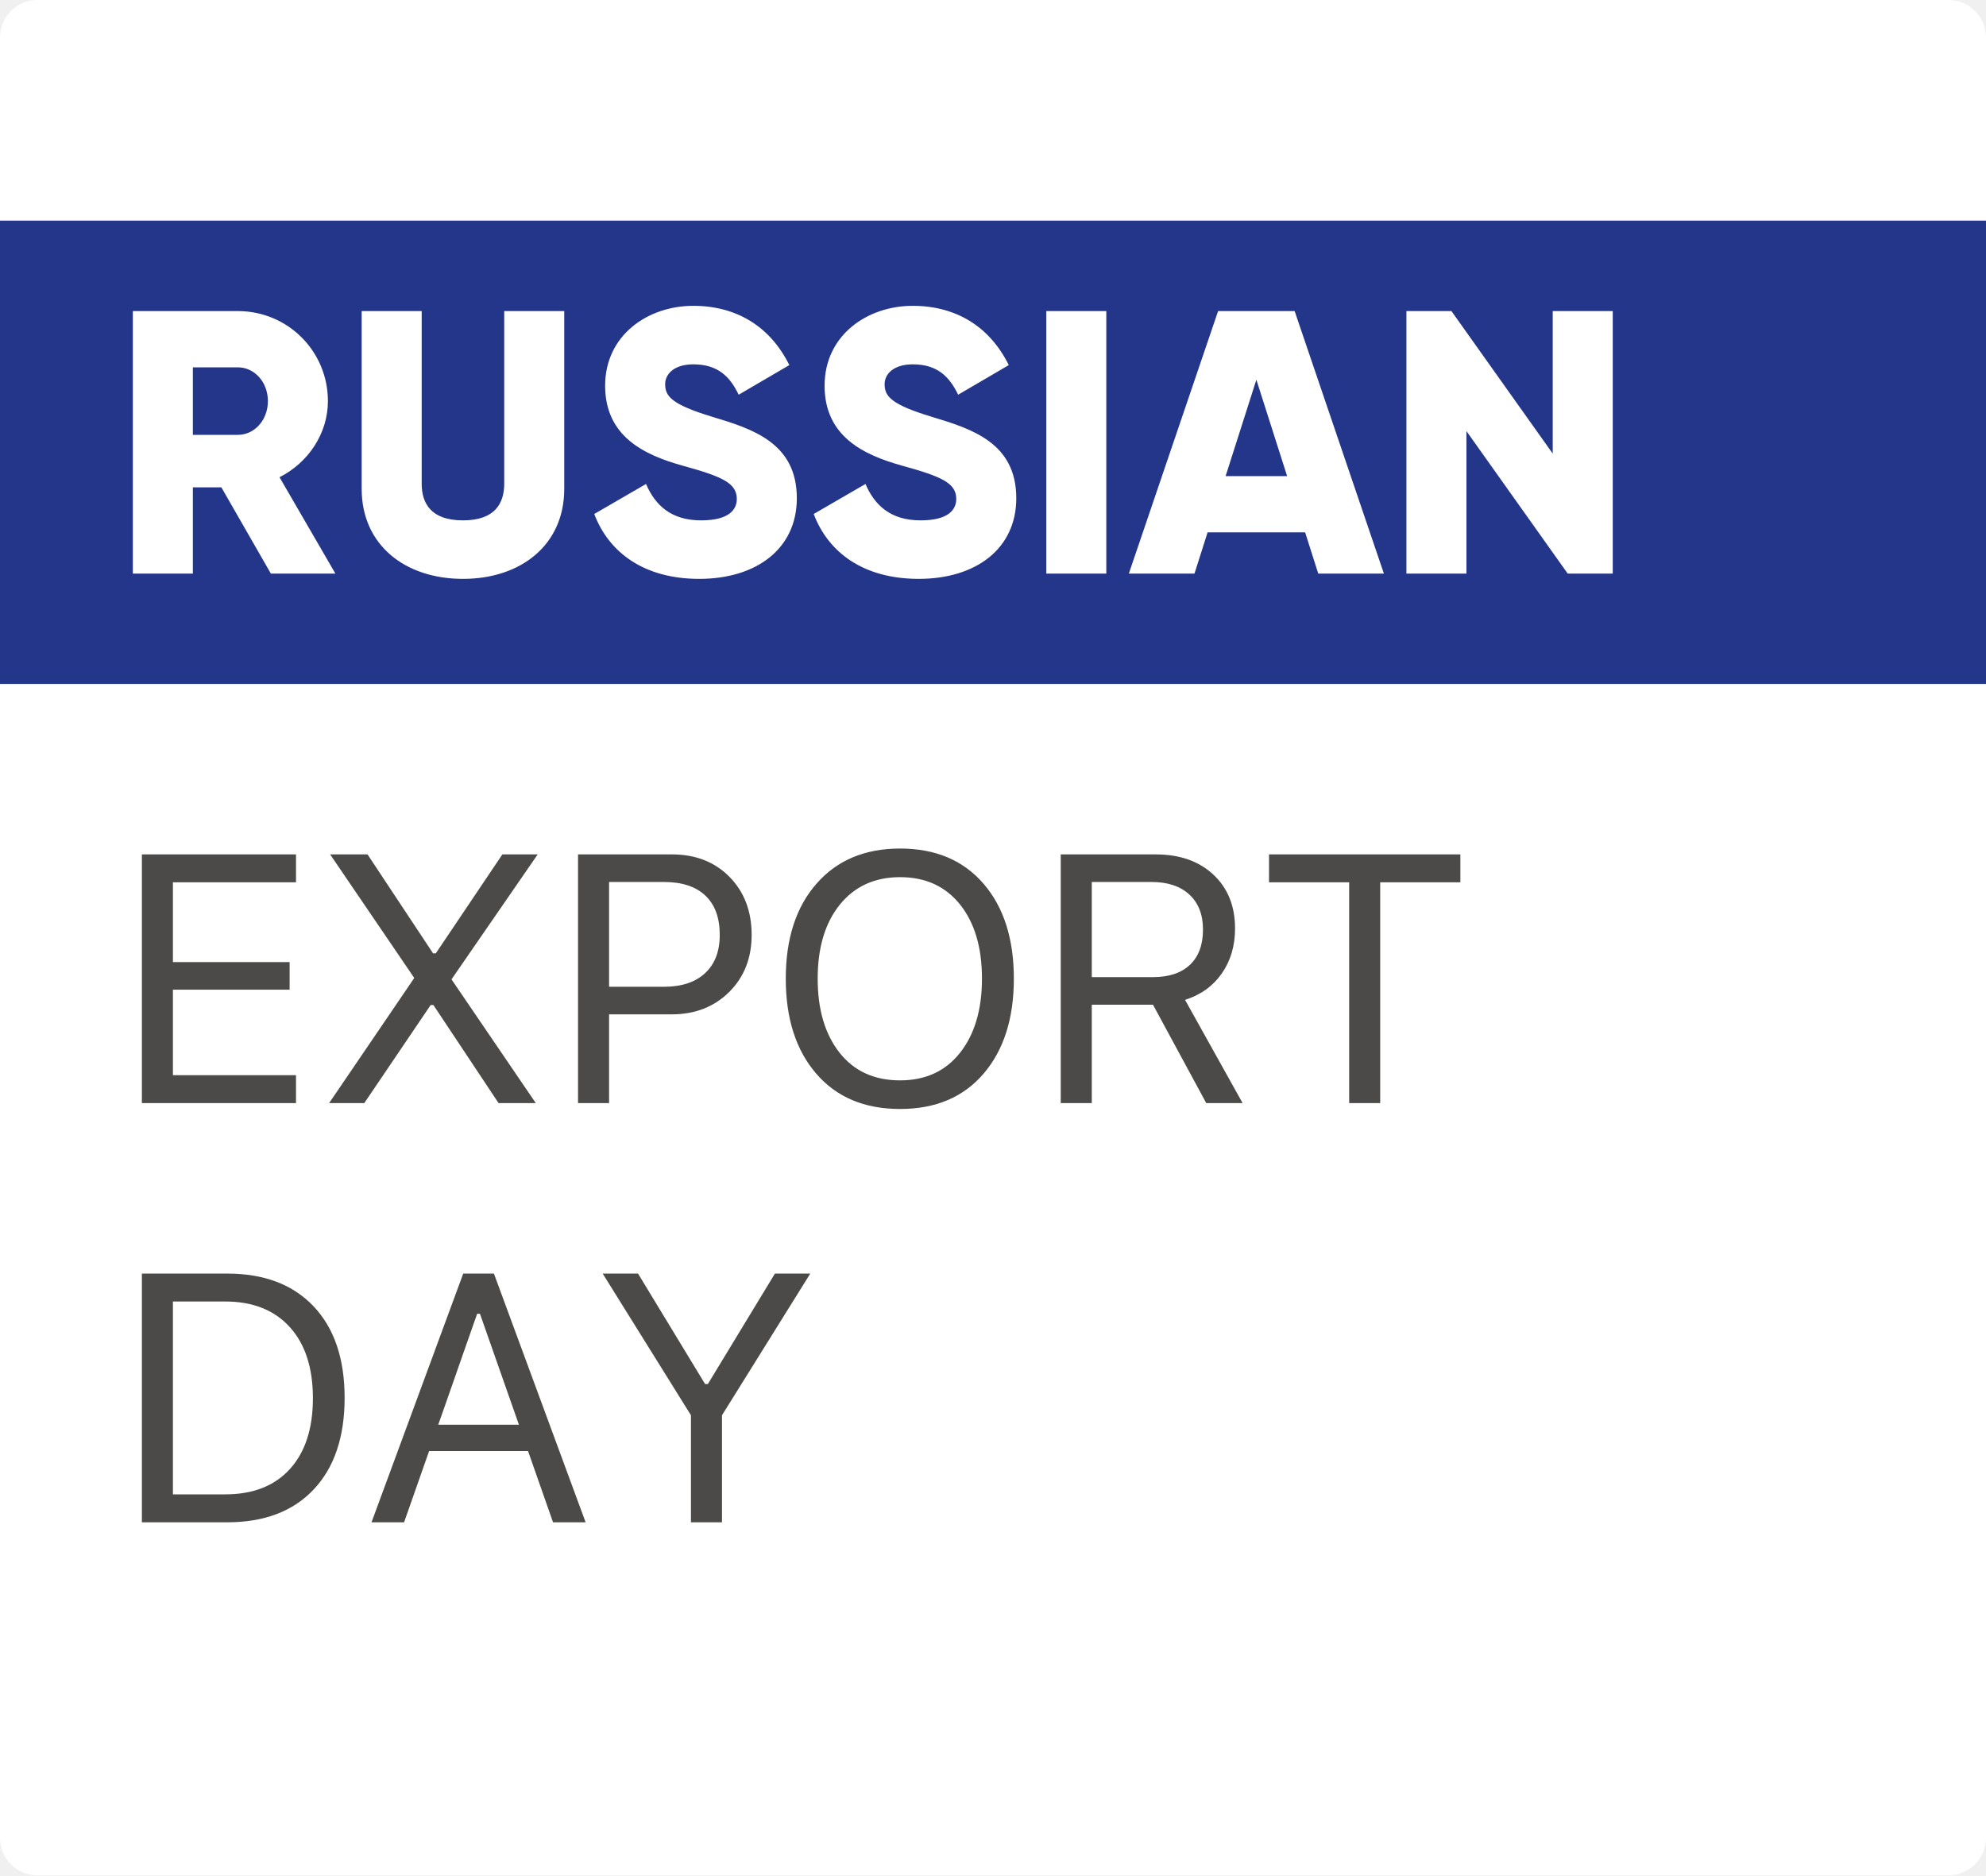
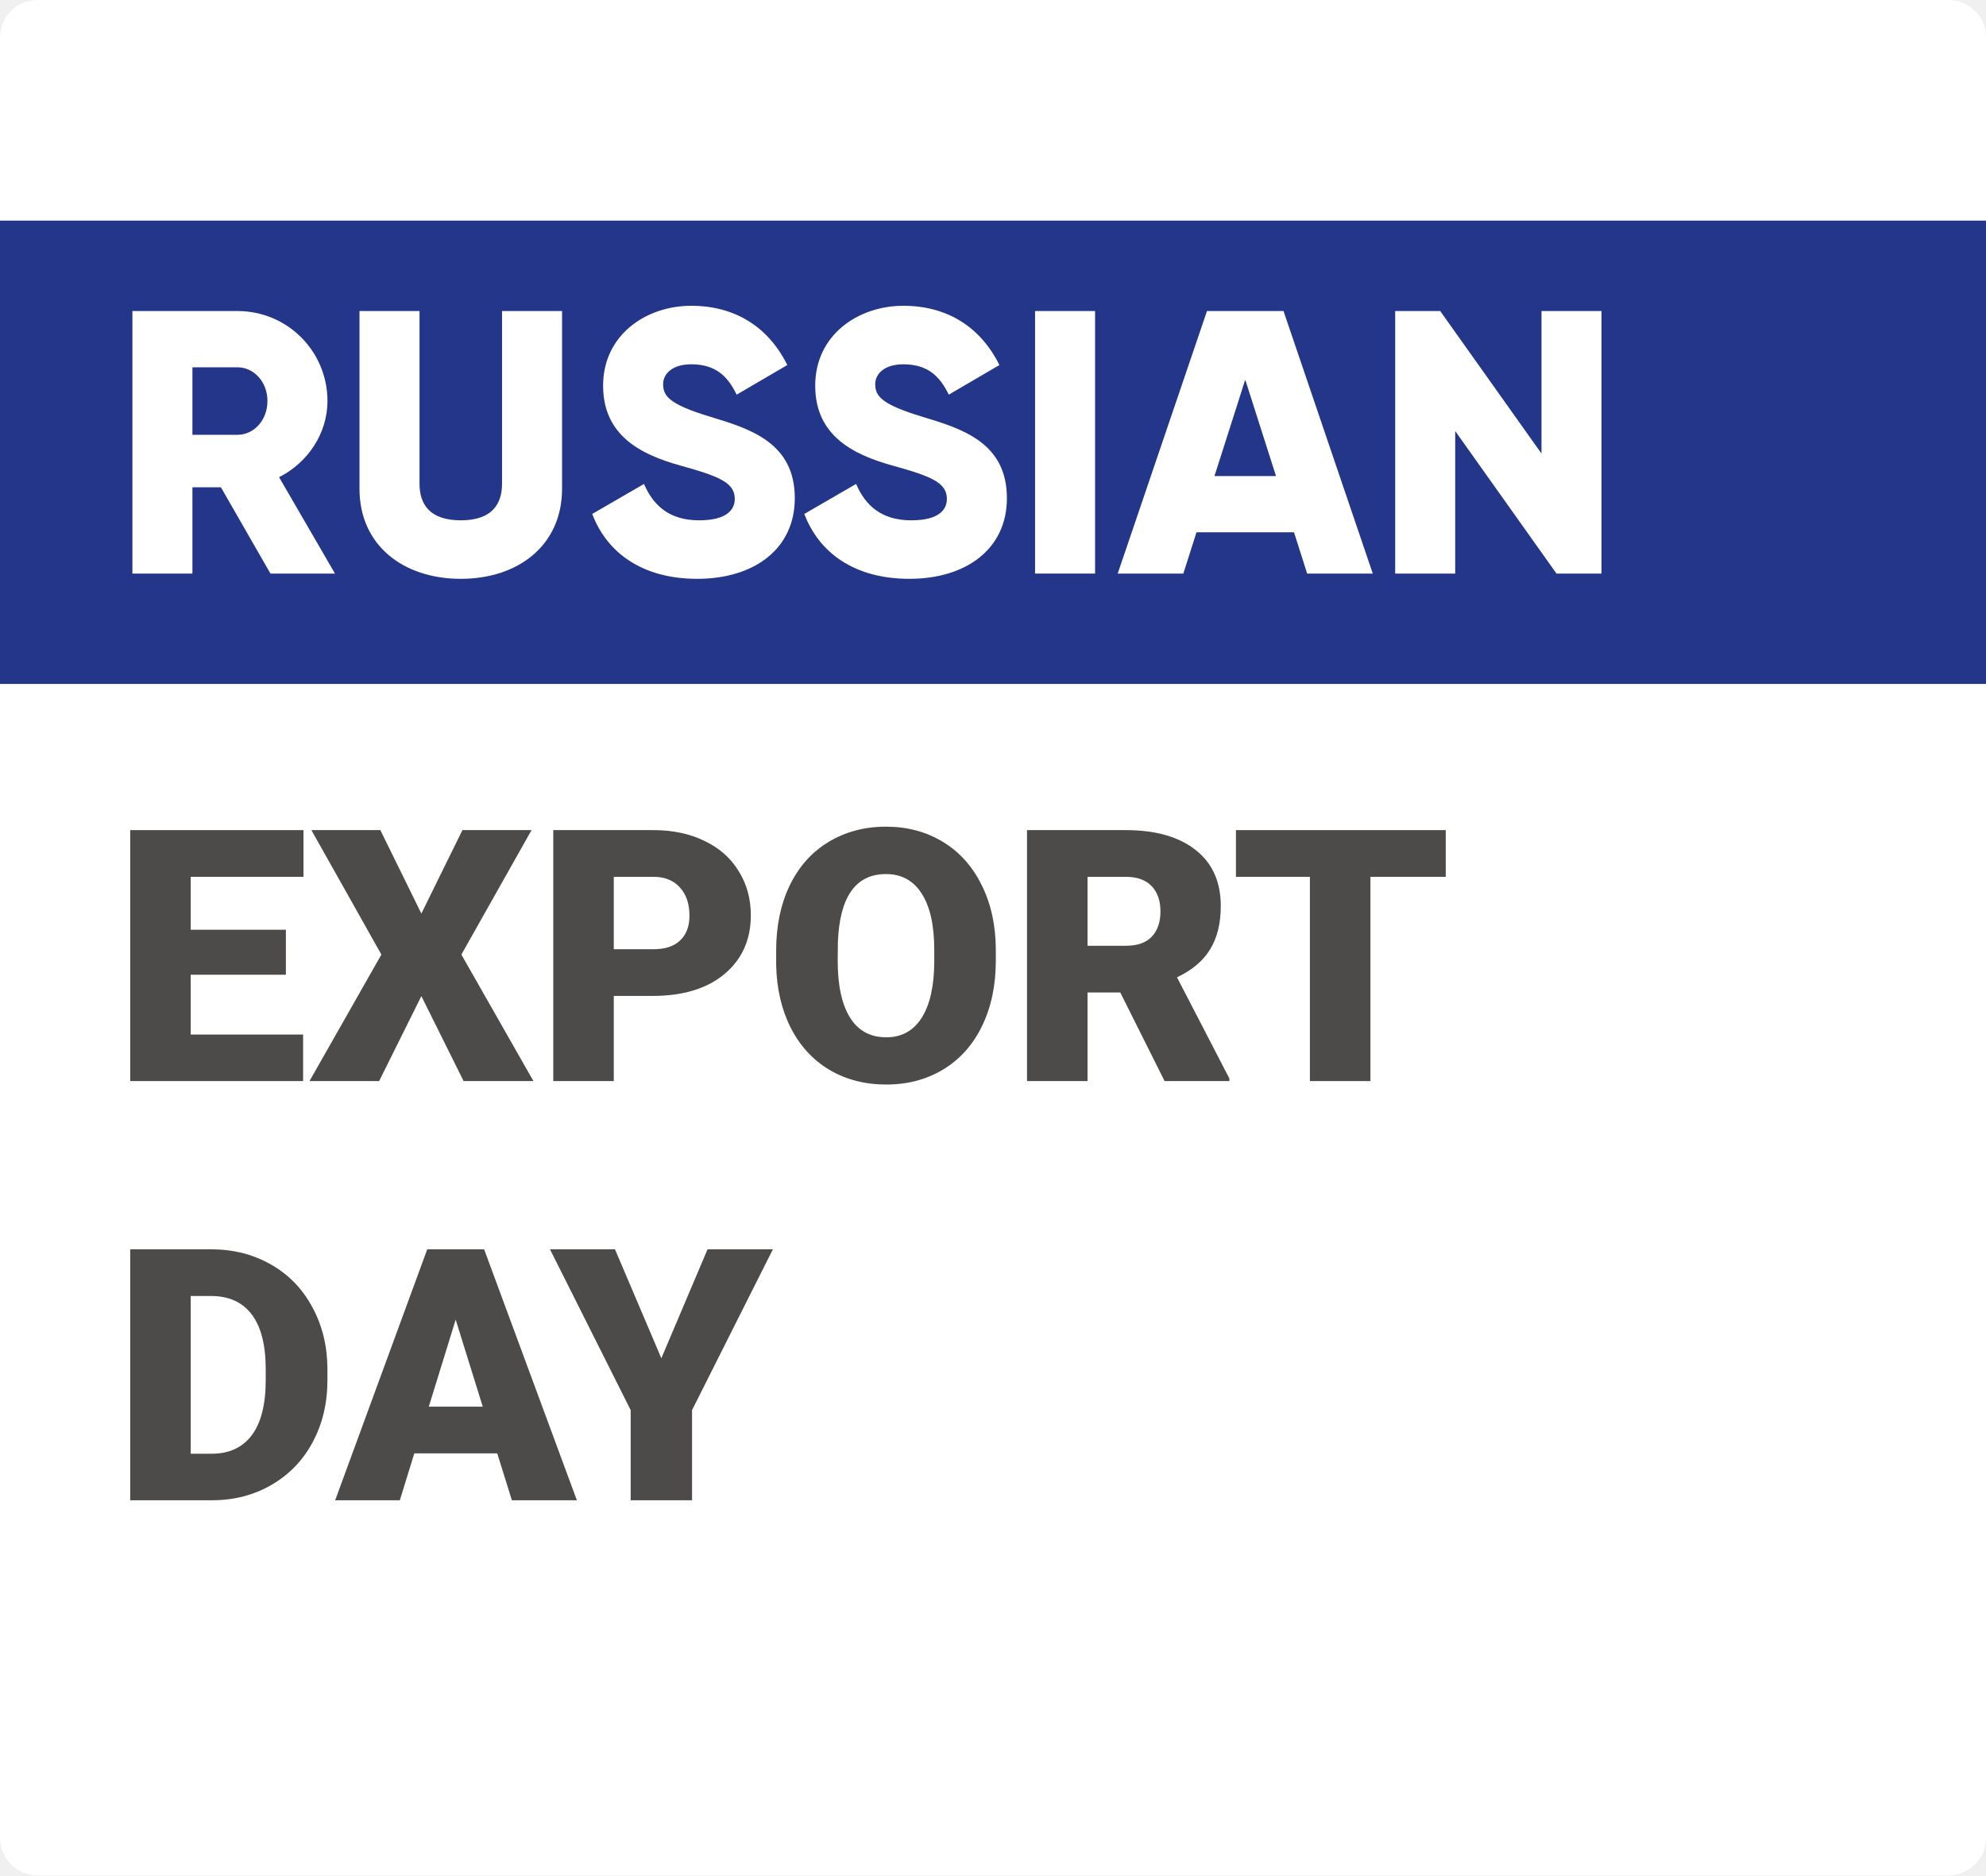
- <svg xmlns="http://www.w3.org/2000/svg" width="90px" height="85px" viewBox="0 0 90 85" version="1.1">
-   <defs />
-   <g id="Главная" stroke="none" stroke-width="1" fill="none" fill-rule="evenodd">
-     <g id="Group-34" transform="translate(-330, 0)">
-       <g id="russian-export-day" transform="translate(330, 0)">
-         <rect id="Rectangle-4-Copy-2" fill="#FFFFFF" x="0" y="0" width="90" height="85" rx="1.698" />
-         <rect id="Rectangle-11" fill="#243689" x="-8.5975671e-13" y="10" width="90" height="21" />
-         <path d="M12.276,26 L10.032,22.09 L8.74,22.09 L8.74,26 L6.02,26 L6.02,14.1 L10.78,14.1 C13.041,14.1 14.86,15.919 14.86,18.18 C14.86,19.642 13.976,20.968 12.667,21.631 L15.2,26 L12.276,26 Z M8.74,16.65 L8.74,19.71 L10.78,19.71 C11.528,19.71 12.14,19.047 12.14,18.18 C12.14,17.313 11.528,16.65 10.78,16.65 L8.74,16.65 Z M20.98,26.238 C23.598,26.238 25.57,24.708 25.57,22.158 L25.57,14.1 L22.85,14.1 L22.85,21.92 C22.85,22.821 22.425,23.586 20.98,23.586 C19.535,23.586 19.11,22.821 19.11,21.92 L19.11,14.1 L16.39,14.1 L16.39,22.158 C16.39,24.708 18.362,26.238 20.98,26.238 Z M31.69,26.238 C34.274,26.238 36.11,24.878 36.11,22.583 C36.11,20.067 34.087,19.438 32.285,18.894 C30.432,18.333 30.143,17.959 30.143,17.415 C30.143,16.939 30.568,16.514 31.418,16.514 C32.506,16.514 33.067,17.041 33.475,17.891 L35.77,16.548 C34.903,14.797 33.373,13.862 31.418,13.862 C29.361,13.862 27.423,15.188 27.423,17.483 C27.423,19.761 29.157,20.611 30.925,21.104 C32.71,21.597 33.39,21.886 33.39,22.617 C33.39,23.076 33.067,23.586 31.775,23.586 C30.432,23.586 29.701,22.923 29.276,21.937 L26.93,23.297 C27.593,25.048 29.191,26.238 31.69,26.238 Z M41.635,26.238 C44.219,26.238 46.055,24.878 46.055,22.583 C46.055,20.067 44.032,19.438 42.23,18.894 C40.377,18.333 40.088,17.959 40.088,17.415 C40.088,16.939 40.513,16.514 41.363,16.514 C42.451,16.514 43.012,17.041 43.42,17.891 L45.715,16.548 C44.848,14.797 43.318,13.862 41.363,13.862 C39.306,13.862 37.368,15.188 37.368,17.483 C37.368,19.761 39.102,20.611 40.87,21.104 C42.655,21.597 43.335,21.886 43.335,22.617 C43.335,23.076 43.012,23.586 41.72,23.586 C40.377,23.586 39.646,22.923 39.221,21.937 L36.875,23.297 C37.538,25.048 39.136,26.238 41.635,26.238 Z M47.415,14.1 L47.415,26 L50.135,26 L50.135,14.1 L47.415,14.1 Z M59.74,26 L59.145,24.13 L54.725,24.13 L54.13,26 L51.155,26 L55.201,14.1 L58.669,14.1 L62.715,26 L59.74,26 Z M55.541,21.58 L58.329,21.58 L56.935,17.211 L55.541,21.58 Z M70.365,14.1 L70.365,20.56 L65.775,14.1 L63.735,14.1 L63.735,26 L66.455,26 L66.455,19.54 L71.045,26 L73.085,26 L73.085,14.1 L70.365,14.1 Z" id="RUSSIAN" fill="#FFFFFF" />
-         <path d="M13.414,48.734 L7.836,48.734 L7.836,44.859 L13.125,44.859 L13.125,43.609 L7.836,43.609 L7.836,39.992 L13.414,39.992 L13.414,38.727 L6.43,38.727 L6.43,50 L13.414,50 L13.414,48.734 Z M14.914,50 L16.508,50 L19.516,45.555 L19.641,45.555 L22.594,50 L24.281,50 L20.461,44.391 L24.367,38.727 L22.766,38.727 L19.75,43.211 L19.625,43.211 L16.656,38.727 L14.961,38.727 L18.773,44.328 L18.383,44.902 C18.122,45.285 17.801,45.758 17.418,46.32 L16.27,48.008 C15.887,48.57 15.565,49.043 15.305,49.426 L14.914,50 Z M26.195,38.727 L30.453,38.727 C31.521,38.727 32.389,39.066 33.059,39.746 C33.728,40.426 34.062,41.302 34.062,42.375 C34.062,43.427 33.723,44.29 33.043,44.965 C32.363,45.639 31.495,45.977 30.438,45.977 L27.602,45.977 L27.602,50 L26.195,50 L26.195,38.727 Z M27.602,39.977 L27.602,44.727 L30.086,44.727 C30.888,44.727 31.51,44.521 31.953,44.109 C32.396,43.698 32.617,43.12 32.617,42.375 C32.617,41.599 32.4,41.005 31.965,40.594 C31.53,40.182 30.904,39.977 30.086,39.977 L27.602,39.977 Z M40.789,38.461 C42.393,38.461 43.654,38.992 44.57,40.055 C45.487,41.117 45.945,42.552 45.945,44.359 C45.945,46.161 45.488,47.596 44.574,48.664 C43.66,49.732 42.398,50.266 40.789,50.266 C39.174,50.266 37.908,49.732 36.988,48.664 C36.069,47.596 35.609,46.161 35.609,44.359 C35.609,42.547 36.074,41.111 37.004,40.051 C37.934,38.991 39.195,38.461 40.789,38.461 Z M40.789,39.758 C39.643,39.758 38.734,40.172 38.062,41 C37.391,41.828 37.055,42.948 37.055,44.359 C37.055,45.755 37.384,46.872 38.043,47.711 C38.702,48.549 39.617,48.969 40.789,48.969 C41.945,48.969 42.853,48.549 43.512,47.711 C44.171,46.872 44.5,45.755 44.5,44.359 C44.5,42.948 44.169,41.828 43.508,41 C42.846,40.172 41.94,39.758 40.789,39.758 Z M49.477,39.977 L49.477,44.289 L52.25,44.289 C52.974,44.289 53.533,44.103 53.926,43.73 C54.319,43.358 54.516,42.826 54.516,42.133 C54.516,41.456 54.31,40.927 53.898,40.547 C53.487,40.167 52.917,39.977 52.188,39.977 L49.477,39.977 Z M49.477,45.539 L49.477,50 L48.07,50 L48.07,38.727 L52.375,38.727 C53.464,38.727 54.335,39.033 54.988,39.645 C55.642,40.257 55.969,41.07 55.969,42.086 C55.969,42.872 55.768,43.552 55.367,44.125 C54.966,44.698 54.411,45.096 53.703,45.32 L56.312,50 L54.664,50 L52.25,45.539 L49.477,45.539 Z M62.547,50 L62.547,39.992 L66.18,39.992 L66.18,38.727 L57.508,38.727 L57.508,39.992 L61.141,39.992 L61.141,50 L62.547,50 Z M6.43,57.727 L10.297,57.727 C11.969,57.727 13.273,58.221 14.211,59.211 C15.148,60.201 15.617,61.583 15.617,63.359 C15.617,65.135 15.15,66.52 14.215,67.512 C13.28,68.504 11.974,69 10.297,69 L6.43,69 L6.43,57.727 Z M7.836,58.992 L7.836,67.734 L10.203,67.734 C11.464,67.734 12.441,67.352 13.137,66.586 C13.832,65.82 14.18,64.75 14.18,63.375 C14.18,61.995 13.829,60.919 13.129,60.148 C12.428,59.378 11.453,58.992 10.203,58.992 L7.836,58.992 Z M25.062,69 L24.891,68.512 C24.776,68.186 24.645,67.811 24.496,67.387 C24.348,66.962 24.216,66.587 24.102,66.262 L23.93,65.773 L19.445,65.773 L18.312,69 L16.836,69 L20.992,57.727 L22.383,57.727 L26.539,69 L25.062,69 Z M21.625,59.547 L21.445,60.055 C21.326,60.393 21.178,60.812 21.004,61.312 L20.48,62.812 C20.306,63.313 20.159,63.732 20.039,64.07 L19.859,64.578 L23.516,64.578 L21.75,59.547 L21.625,59.547 Z M32.719,69 L32.719,64.148 L36.719,57.727 L35.117,57.727 L32.078,62.734 L31.953,62.734 L28.914,57.727 L27.312,57.727 L31.312,64.148 L31.312,69 L32.719,69 Z" id="EXPORT-DAY" fill="#2B2A29" opacity="0.85" />
+ <svg xmlns="http://www.w3.org/2000/svg" xmlns:xlink="http://www.w3.org/1999/xlink" width="90" height="85" viewBox="0 0 90 85" version="1.1">
+   <g id="Canvas" transform="translate(-15499 1392)">
+     <g id="4">
+       <g id="Rectangle 4 Copy 2">
+         <use xlink:href="#path0_fill" transform="translate(15499 -1392)" fill="#FFFFFF" />
+       </g>
+       <g id="Rectangle 11">
+         <use xlink:href="#path1_fill" transform="translate(15499 -1382)" fill="#243689" />
+       </g>
+       <g id="RUSSIAN">
+         <use xlink:href="#path2_fill" transform="translate(15505 -1378.14)" fill="#FFFFFF" />
+         <use xlink:href="#path3_fill" transform="translate(15505 -1378.14)" fill="#FFFFFF" />
+         <use xlink:href="#path4_fill" transform="translate(15505 -1378.14)" fill="#FFFFFF" />
+         <use xlink:href="#path5_fill" transform="translate(15505 -1378.14)" fill="#FFFFFF" />
+         <use xlink:href="#path6_fill" transform="translate(15505 -1378.14)" fill="#FFFFFF" />
+         <use xlink:href="#path7_fill" transform="translate(15505 -1378.14)" fill="#FFFFFF" />
+         <use xlink:href="#path8_fill" transform="translate(15505 -1378.14)" fill="#FFFFFF" />
+       </g>
+       <g id="EXPORT DAY">
+         <use xlink:href="#path9_fill" transform="translate(15504.9 -1354.53)" fill="#4C4B4A" />
+         <use xlink:href="#path10_fill" transform="translate(15504.9 -1354.53)" fill="#4C4B4A" />
+         <use xlink:href="#path11_fill" transform="translate(15504.9 -1354.53)" fill="#4C4B4A" />
+         <use xlink:href="#path12_fill" transform="translate(15504.9 -1354.53)" fill="#4C4B4A" />
+         <use xlink:href="#path13_fill" transform="translate(15504.9 -1354.53)" fill="#4C4B4A" />
+         <use xlink:href="#path14_fill" transform="translate(15504.9 -1354.53)" fill="#4C4B4A" />
+         <use xlink:href="#path15_fill" transform="translate(15504.9 -1354.53)" fill="#4C4B4A" />
+         <use xlink:href="#path16_fill" transform="translate(15504.9 -1354.53)" fill="#4C4B4A" />
+         <use xlink:href="#path17_fill" transform="translate(15504.9 -1354.53)" fill="#4C4B4A" />
      </g>
    </g>
  </g>
+   <defs>
+     <path id="path0_fill" fill-rule="evenodd" d="M 0 1.698C 0 0.76 0.76 0 1.698 0L 88.302 0C 89.24 0 90 0.76 90 1.698L 90 83.302C 90 84.24 89.24 85 88.302 85L 1.698 85C 0.76 85 0 84.24 0 83.302L 0 1.698Z" />
+     <path id="path1_fill" fill-rule="evenodd" d="M 0 0L 90 0L 90 21L 0 21L 0 0Z" />
+     <path id="path2_fill" d="M 6.256 12.138L 9.18 12.138L 6.647 7.769C 7.956 7.106 8.84 5.78 8.84 4.318C 8.84 2.057 7.021 0.238 4.76 0.238L 0 0.238L 0 12.138L 2.72 12.138L 2.72 8.228L 4.012 8.228L 6.256 12.138ZM 2.72 2.788L 4.76 2.788C 5.508 2.788 6.12 3.451 6.12 4.318C 6.12 5.185 5.508 5.848 4.76 5.848L 2.72 5.848L 2.72 2.788Z" />
+     <path id="path3_fill" d="M 14.881 12.376C 17.499 12.376 19.471 10.846 19.471 8.296L 19.471 0.238L 16.751 0.238L 16.751 8.058C 16.751 8.959 16.326 9.724 14.881 9.724C 13.436 9.724 13.011 8.959 13.011 8.058L 13.011 0.238L 10.291 0.238L 10.291 8.296C 10.291 10.846 12.263 12.376 14.881 12.376Z" />
+     <path id="path4_fill" d="M 25.598 12.376C 28.182 12.376 30.018 11.016 30.018 8.721C 30.018 6.205 27.995 5.576 26.193 5.032C 24.34 4.471 24.051 4.097 24.051 3.553C 24.051 3.077 24.476 2.652 25.326 2.652C 26.414 2.652 26.975 3.179 27.383 4.029L 29.678 2.686C 28.811 0.935 27.281 0 25.326 0C 23.269 0 21.331 1.326 21.331 3.621C 21.331 5.899 23.065 6.749 24.833 7.242C 26.618 7.735 27.298 8.024 27.298 8.755C 27.298 9.214 26.975 9.724 25.683 9.724C 24.34 9.724 23.609 9.061 23.184 8.075L 20.838 9.435C 21.501 11.186 23.099 12.376 25.598 12.376Z" />
+     <path id="path5_fill" d="M 35.21 12.376C 37.794 12.376 39.63 11.016 39.63 8.721C 39.63 6.205 37.607 5.576 35.805 5.032C 33.952 4.471 33.663 4.097 33.663 3.553C 33.663 3.077 34.088 2.652 34.938 2.652C 36.026 2.652 36.587 3.179 36.995 4.029L 39.29 2.686C 38.423 0.935 36.893 0 34.938 0C 32.881 0 30.943 1.326 30.943 3.621C 30.943 5.899 32.677 6.749 34.445 7.242C 36.23 7.735 36.91 8.024 36.91 8.755C 36.91 9.214 36.587 9.724 35.295 9.724C 33.952 9.724 33.221 9.061 32.796 8.075L 30.45 9.435C 31.113 11.186 32.711 12.376 35.21 12.376Z" />
+     <path id="path6_fill" d="M 40.906 0.238L 40.906 12.138L 43.626 12.138L 43.626 0.238L 40.906 0.238Z" />
+     <path id="path7_fill" d="M 53.236 12.138L 56.211 12.138L 52.165 0.238L 48.697 0.238L 44.651 12.138L 47.626 12.138L 48.221 10.268L 52.641 10.268L 53.236 12.138ZM 49.037 7.718L 50.431 3.349L 51.825 7.718L 49.037 7.718Z" />
+     <path id="path8_fill" d="M 63.856 0.238L 63.856 6.698L 59.266 0.238L 57.226 0.238L 57.226 12.138L 59.946 12.138L 59.946 5.678L 64.536 12.138L 66.576 12.138L 66.576 0.238L 63.856 0.238Z" />
+     <path id="path9_fill" d="M 7.055 6.711L 2.742 6.711L 2.742 9.422L 7.836 9.422L 7.836 11.531L 0 11.531L 0 0.156L 7.852 0.156L 7.852 2.273L 2.742 2.273L 2.742 4.672L 7.055 4.672L 7.055 6.711Z" />
+     <path id="path10_fill" d="M 13.195 3.938L 15.055 0.156L 18.188 0.156L 15.008 5.797L 18.273 11.531L 15.109 11.531L 13.195 7.68L 11.281 11.531L 8.125 11.531L 11.383 5.797L 8.211 0.156L 11.336 0.156L 13.195 3.938Z" />
+     <path id="path11_fill" d="M 21.914 7.672L 21.914 11.531L 19.172 11.531L 19.172 0.156L 23.711 0.156C 24.581 0.156 25.349 0.318 26.016 0.641C 26.688 0.958 27.206 1.414 27.57 2.008C 27.94 2.596 28.125 3.266 28.125 4.016C 28.125 5.125 27.727 6.013 26.93 6.68C 26.138 7.341 25.049 7.672 23.664 7.672L 21.914 7.672ZM 21.914 5.555L 23.711 5.555C 24.242 5.555 24.646 5.422 24.922 5.156C 25.203 4.891 25.344 4.516 25.344 4.031C 25.344 3.5 25.201 3.076 24.914 2.758C 24.628 2.44 24.237 2.279 23.742 2.273L 21.914 2.273L 21.914 5.555Z" />
+     <path id="path12_fill" d="M 39.227 6.078C 39.227 7.188 39.021 8.169 38.609 9.023C 38.198 9.878 37.612 10.537 36.852 11C 36.096 11.458 35.234 11.688 34.266 11.688C 33.297 11.688 32.438 11.466 31.688 11.023C 30.938 10.575 30.352 9.938 29.93 9.109C 29.513 8.281 29.294 7.331 29.273 6.258L 29.273 5.617C 29.273 4.503 29.477 3.521 29.883 2.672C 30.294 1.818 30.88 1.159 31.641 0.695C 32.406 0.232 33.276 0 34.25 0C 35.214 0 36.073 0.229 36.828 0.688C 37.583 1.146 38.169 1.799 38.586 2.648C 39.008 3.492 39.221 4.461 39.227 5.555L 39.227 6.078ZM 36.438 5.602C 36.438 4.471 36.247 3.615 35.867 3.031C 35.492 2.443 34.953 2.148 34.25 2.148C 32.875 2.148 32.148 3.18 32.07 5.242L 32.062 6.078C 32.062 7.193 32.247 8.049 32.617 8.648C 32.987 9.247 33.536 9.547 34.266 9.547C 34.958 9.547 35.492 9.253 35.867 8.664C 36.242 8.076 36.432 7.229 36.438 6.125L 36.438 5.602Z" />
+     <path id="path13_fill" d="M 44.867 7.516L 43.383 7.516L 43.383 11.531L 40.641 11.531L 40.641 0.156L 45.117 0.156C 46.466 0.156 47.521 0.456 48.281 1.055C 49.042 1.654 49.422 2.5 49.422 3.594C 49.422 4.385 49.26 5.042 48.938 5.562C 48.62 6.083 48.12 6.505 47.438 6.828L 49.812 11.414L 49.812 11.531L 46.875 11.531L 44.867 7.516ZM 43.383 5.398L 45.117 5.398C 45.638 5.398 46.029 5.263 46.289 4.992C 46.555 4.716 46.688 4.333 46.688 3.844C 46.688 3.354 46.555 2.971 46.289 2.695C 46.023 2.414 45.633 2.273 45.117 2.273L 43.383 2.273L 43.383 5.398Z" />
+     <path id="path14_fill" d="M 59.617 2.273L 56.203 2.273L 56.203 11.531L 53.461 11.531L 53.461 2.273L 50.109 2.273L 50.109 0.156L 59.617 0.156L 59.617 2.273Z" />
+     <path id="path15_fill" d="M 0 30.531L 0 19.156L 3.664 19.156C 4.669 19.156 5.573 19.385 6.375 19.844C 7.177 20.297 7.802 20.94 8.25 21.773C 8.703 22.602 8.932 23.531 8.938 24.562L 8.938 25.086C 8.938 26.128 8.716 27.062 8.273 27.891C 7.836 28.713 7.216 29.359 6.414 29.828C 5.617 30.292 4.727 30.526 3.742 30.531L 0 30.531ZM 2.742 21.273L 2.742 28.422L 3.695 28.422C 4.482 28.422 5.086 28.143 5.508 27.586C 5.93 27.023 6.141 26.19 6.141 25.086L 6.141 24.594C 6.141 23.495 5.93 22.667 5.508 22.109C 5.086 21.552 4.471 21.273 3.664 21.273L 2.742 21.273Z" />
+     <path id="path16_fill" d="M 16.633 28.406L 12.875 28.406L 12.219 30.531L 9.289 30.531L 13.461 19.156L 16.039 19.156L 20.242 30.531L 17.297 30.531L 16.633 28.406ZM 13.531 26.289L 15.977 26.289L 14.75 22.344L 13.531 26.289Z" />
+     <path id="path17_fill" d="M 24.07 24.094L 26.164 19.156L 29.125 19.156L 25.461 26.445L 25.461 30.531L 22.68 30.531L 22.68 26.445L 19.023 19.156L 21.969 19.156L 24.07 24.094Z" />
+   </defs>
</svg>
